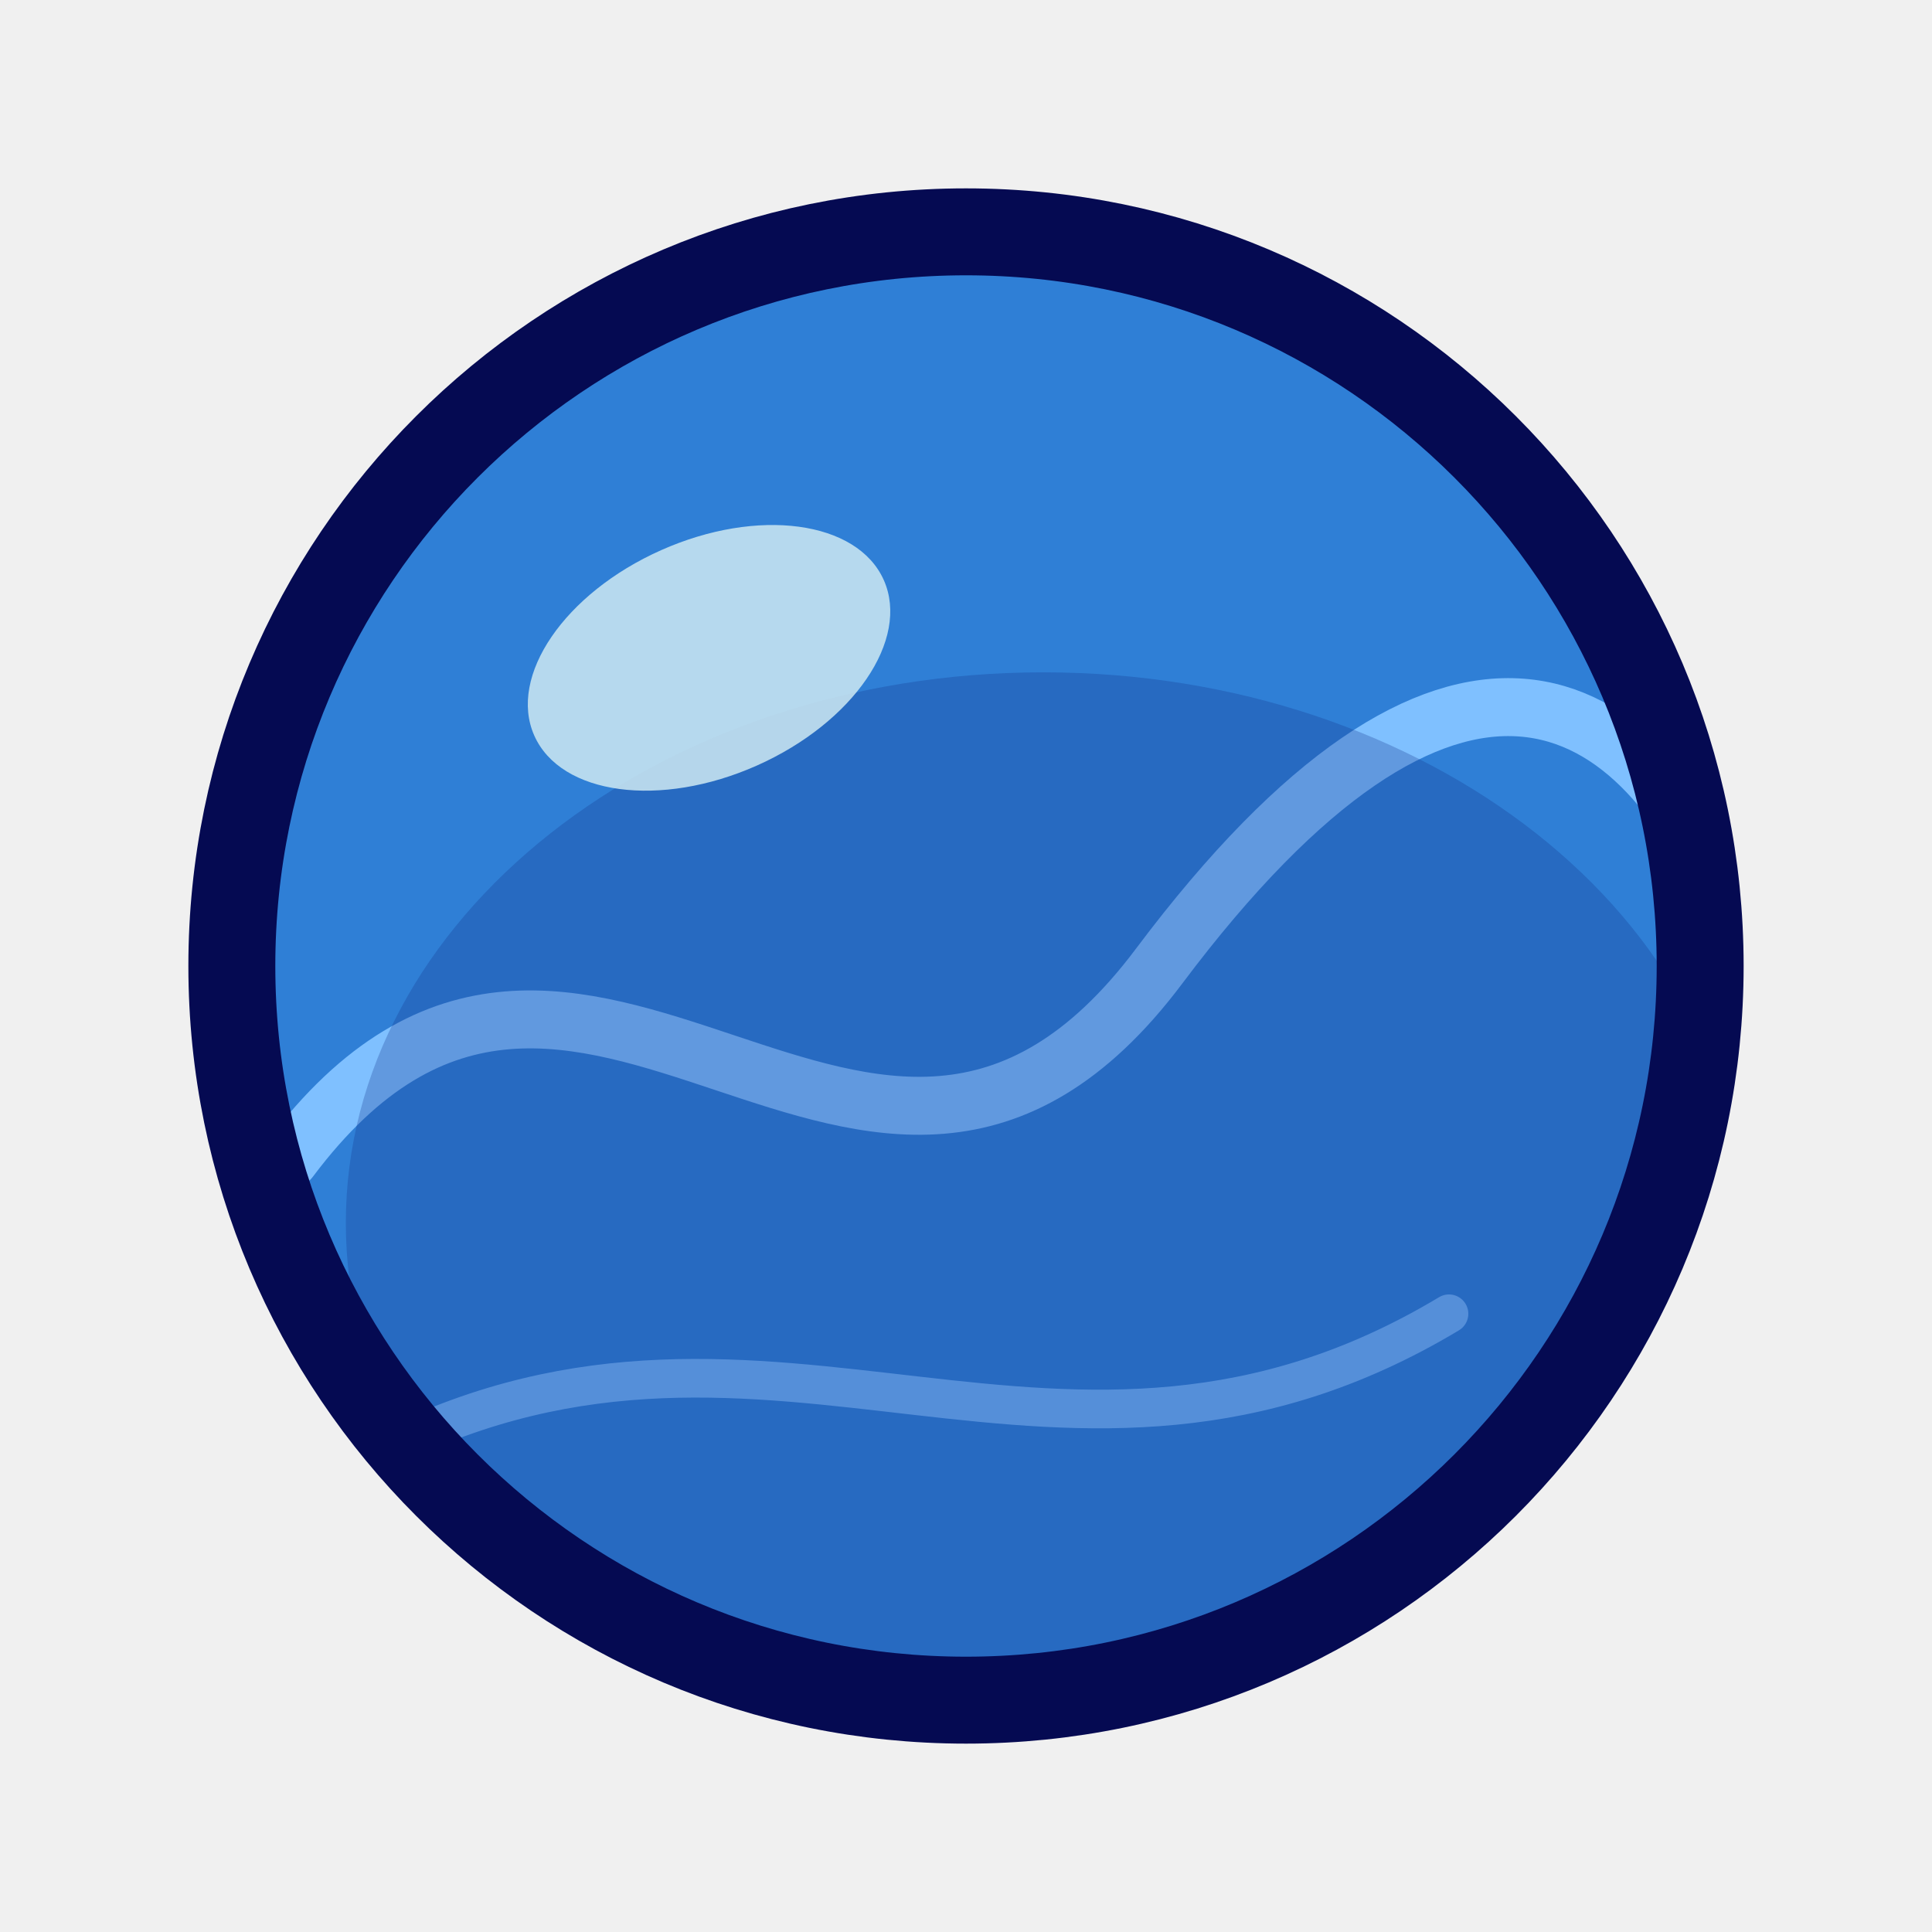
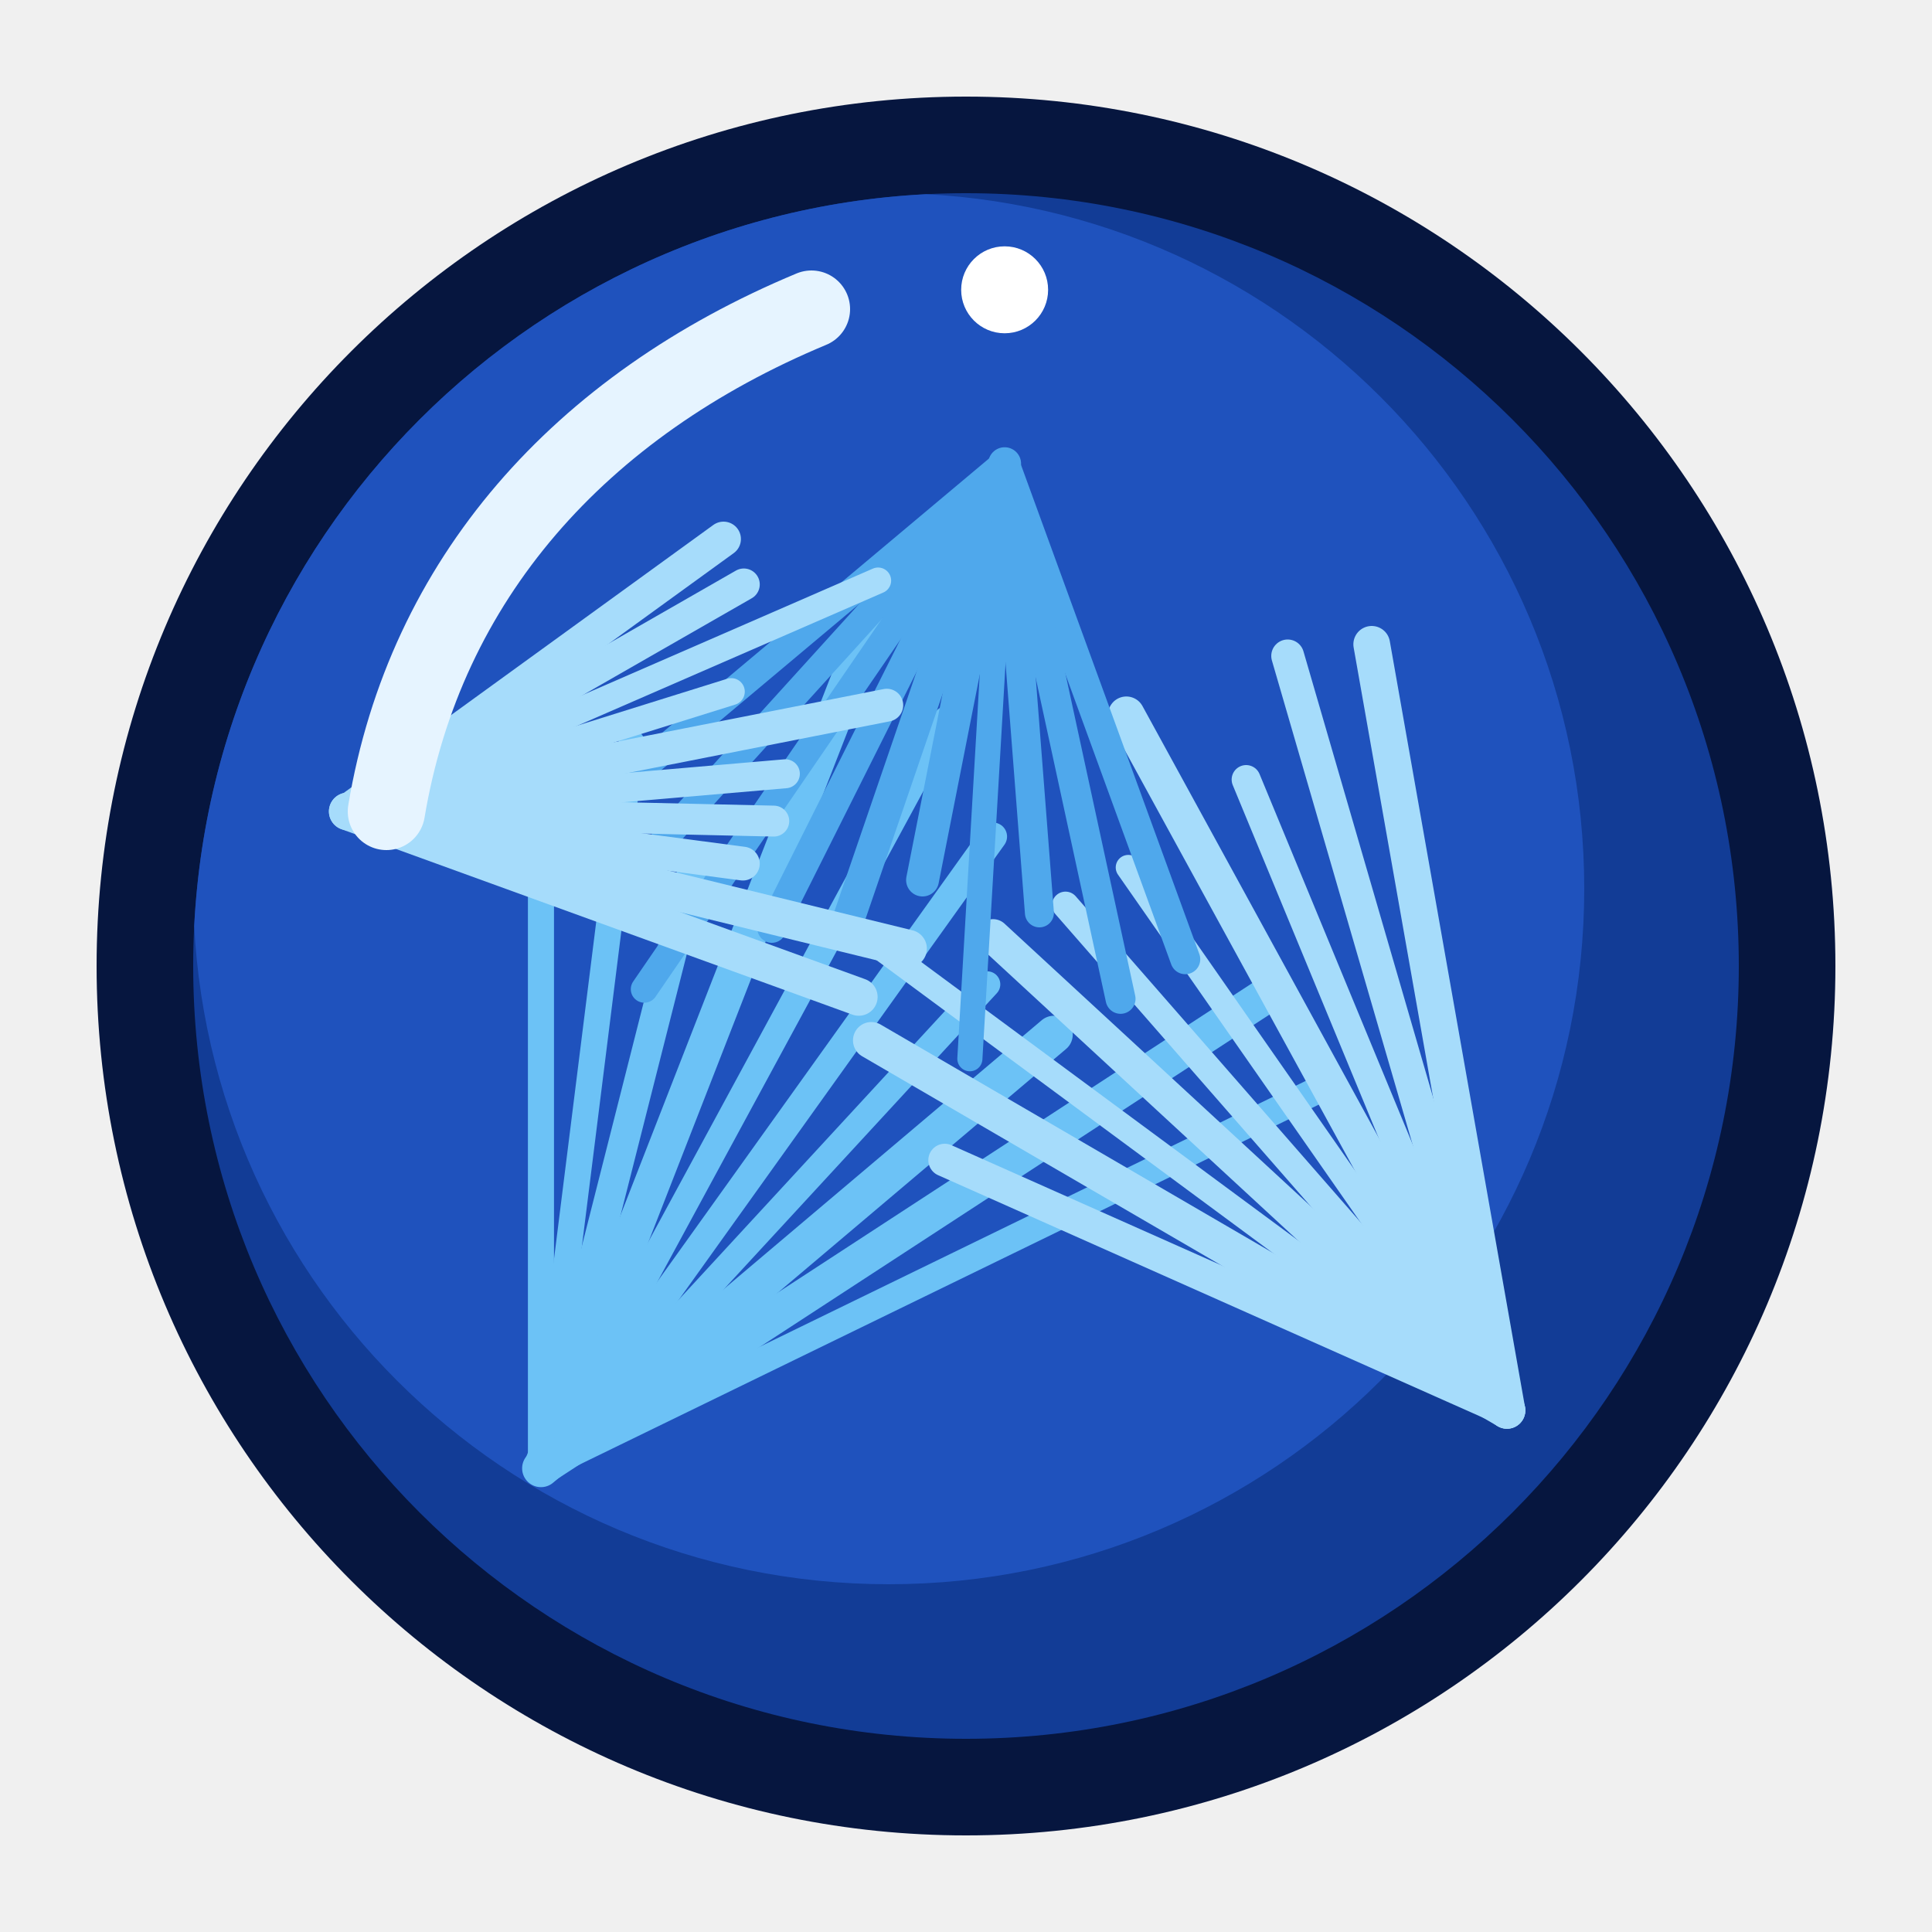
<svg xmlns="http://www.w3.org/2000/svg" viewBox="0 0 200 200" width="200" height="200">
-   <defs>
-     <clipPath id="cl-shattuckite">
-       <ellipse cx="100" cy="100" rx="76" ry="76" />
-     </clipPath>
-   </defs>
-   <ellipse cx="100" cy="100" rx="76" ry="76" fill="#2f7fd6" />
-   <g clip-path="url(#cl-shattuckite)">
-     <path d="M30,120 C 60,80 90,140 120,100 S 170,70 180,96" fill="none" stroke="#7fc0ff" stroke-width="6" stroke-linecap="round" />
-     <path d="M40,150 C 80,130 110,160 150,136" fill="none" stroke="#7fc0ff" stroke-width="4" stroke-linecap="round" opacity=".8" />
-     <ellipse cx="108" cy="126.6" rx="72.2" ry="57.0" fill="#11338c" opacity="0.28" />
-   </g>
-   <ellipse cx="73.4" cy="68.1" rx="19.8" ry="12.2" fill="#cee9f2" opacity="0.85" transform="rotate(-24 73.4 68.1)" />
-   <ellipse cx="100" cy="100" rx="76" ry="76" fill="none" stroke="#050a52" stroke-width="9" />
+   <svg viewBox="0 0 200 200" width="200" height="200">
+     <defs>
+       <clipPath id="c">
+         <circle cx="100" cy="100" r="80" />
+       </clipPath>
+     </defs>
+     <circle cx="100" cy="100" r="90" fill="#06163f" />
+     <circle cx="100" cy="100" r="80" fill="#123c96" />
+     <g clip-path="url(#c)">
+       <circle cx="92" cy="92" r="72" fill="#1f52bd" />
+       <line x1="56" y1="152" x2="56.0" y2="81.7" stroke="#6cc2f6" stroke-width="2.7" stroke-linecap="round" />
+       <line x1="56" y1="152" x2="65.4" y2="76.9" stroke="#6cc2f6" stroke-width="2.7" stroke-linecap="round" />
+       <line x1="56" y1="152" x2="71.9" y2="89.3" stroke="#6cc2f6" stroke-width="3.1" stroke-linecap="round" />
+       <line x1="56" y1="152" x2="89.9" y2="65.1" stroke="#6cc2f6" stroke-width="3.7" stroke-linecap="round" />
+       <line x1="56" y1="152" x2="98.0" y2="74.5" stroke="#6cc2f6" stroke-width="2.8" stroke-linecap="round" />
+       <line x1="56" y1="152" x2="102.8" y2="86.6" stroke="#6cc2f6" stroke-width="2.9" stroke-linecap="round" />
+       <line x1="56" y1="152" x2="102.2" y2="101.9" stroke="#6cc2f6" stroke-width="2.7" stroke-linecap="round" />
+       <line x1="56" y1="152" x2="109.1" y2="107.1" stroke="#6cc2f6" stroke-width="3.9" stroke-linecap="round" />
+       <line x1="56" y1="152" x2="131.6" y2="102.7" stroke="#6cc2f6" stroke-width="3.7" stroke-linecap="round" />
+       <line x1="56" y1="152" x2="136.3" y2="112.9" stroke="#6cc2f6" stroke-width="2.8" stroke-linecap="round" />
+       <line x1="156" y1="146" x2="97.8" y2="120.1" stroke="#a6dcfb" stroke-width="3.4" stroke-linecap="round" />
+       <line x1="156" y1="146" x2="90.2" y2="107.7" stroke="#a6dcfb" stroke-width="3.8" stroke-linecap="round" />
+       <line x1="156" y1="146" x2="91.3" y2="98.2" stroke="#a6dcfb" stroke-width="2.6" stroke-linecap="round" />
+       <line x1="156" y1="146" x2="102.8" y2="96.9" stroke="#a6dcfb" stroke-width="3.5" stroke-linecap="round" />
+       <line x1="156" y1="146" x2="110.3" y2="93.7" stroke="#a6dcfb" stroke-width="2.8" stroke-linecap="round" />
+       <line x1="156" y1="146" x2="116.8" y2="89.8" stroke="#a6dcfb" stroke-width="2.6" stroke-linecap="round" />
+       <line x1="156" y1="146" x2="116.6" y2="74.0" stroke="#a6dcfb" stroke-width="3.8" stroke-linecap="round" />
+       <line x1="156" y1="146" x2="129.0" y2="80.7" stroke="#a6dcfb" stroke-width="3.0" stroke-linecap="round" />
+       <line x1="156" y1="146" x2="133.3" y2="67.9" stroke="#a6dcfb" stroke-width="3.4" stroke-linecap="round" />
+       <line x1="156" y1="146" x2="142.0" y2="66.7" stroke="#a6dcfb" stroke-width="3.8" stroke-linecap="round" />
+       <line x1="104" y1="48" x2="122.7" y2="99.3" stroke="#4fa8ec" stroke-width="3.1" stroke-linecap="round" />
+       <line x1="104" y1="48" x2="116.0" y2="103.4" stroke="#4fa8ec" stroke-width="3.1" stroke-linecap="round" />
+       <line x1="104" y1="48" x2="107.6" y2="94.5" stroke="#4fa8ec" stroke-width="3.0" stroke-linecap="round" />
+       <line x1="104" y1="48" x2="100.4" y2="109.6" stroke="#4fa8ec" stroke-width="2.6" stroke-linecap="round" />
+       <line x1="104" y1="48" x2="95.5" y2="91.1" stroke="#4fa8ec" stroke-width="3.4" stroke-linecap="round" />
+       <line x1="104" y1="48" x2="88.0" y2="94.7" stroke="#4fa8ec" stroke-width="3.3" stroke-linecap="round" />
+       <line x1="104" y1="48" x2="79.9" y2="96.1" stroke="#4fa8ec" stroke-width="3.0" stroke-linecap="round" />
+       <line x1="104" y1="48" x2="66.7" y2="102.4" stroke="#4fa8ec" stroke-width="2.8" stroke-linecap="round" />
+       <line x1="104" y1="48" x2="68.8" y2="86.8" stroke="#4fa8ec" stroke-width="2.8" stroke-linecap="round" />
+       <line x1="104" y1="48" x2="59.9" y2="85.0" stroke="#4fa8ec" stroke-width="2.9" stroke-linecap="round" />
+       <line x1="36" y1="84" x2="74.9" y2="55.8" stroke="#a6dcfb" stroke-width="3.6" stroke-linecap="round" />
+       <line x1="36" y1="84" x2="77.0" y2="60.5" stroke="#a6dcfb" stroke-width="3.3" stroke-linecap="round" />
+       <line x1="36" y1="84" x2="90.9" y2="60.1" stroke="#a6dcfb" stroke-width="2.7" stroke-linecap="round" />
+       <line x1="36" y1="84" x2="75.7" y2="71.6" stroke="#a6dcfb" stroke-width="2.8" stroke-linecap="round" />
+       <line x1="36" y1="84" x2="91.8" y2="73.0" stroke="#a6dcfb" stroke-width="3.4" stroke-linecap="round" />
+       <line x1="36" y1="84" x2="81.3" y2="80.1" stroke="#a6dcfb" stroke-width="3.0" stroke-linecap="round" />
+       <line x1="36" y1="84" x2="80.1" y2="85.0" stroke="#a6dcfb" stroke-width="3.2" stroke-linecap="round" />
+       <line x1="36" y1="84" x2="76.9" y2="89.4" stroke="#a6dcfb" stroke-width="3.5" stroke-linecap="round" />
+       <line x1="36" y1="84" x2="94.0" y2="98.2" stroke="#a6dcfb" stroke-width="3.9" stroke-linecap="round" />
+       <line x1="36" y1="84" x2="88.9" y2="103.2" stroke="#a6dcfb" stroke-width="3.9" stroke-linecap="round" />
+     </g>
+     <path d="M40,84 C44,60 60,42 84,32" stroke="#e6f4ff" stroke-width="8" fill="none" stroke-linecap="round" />
+     <circle cx="104" cy="30" r="4.5" fill="#ffffff" />
+   </svg>
</svg>
